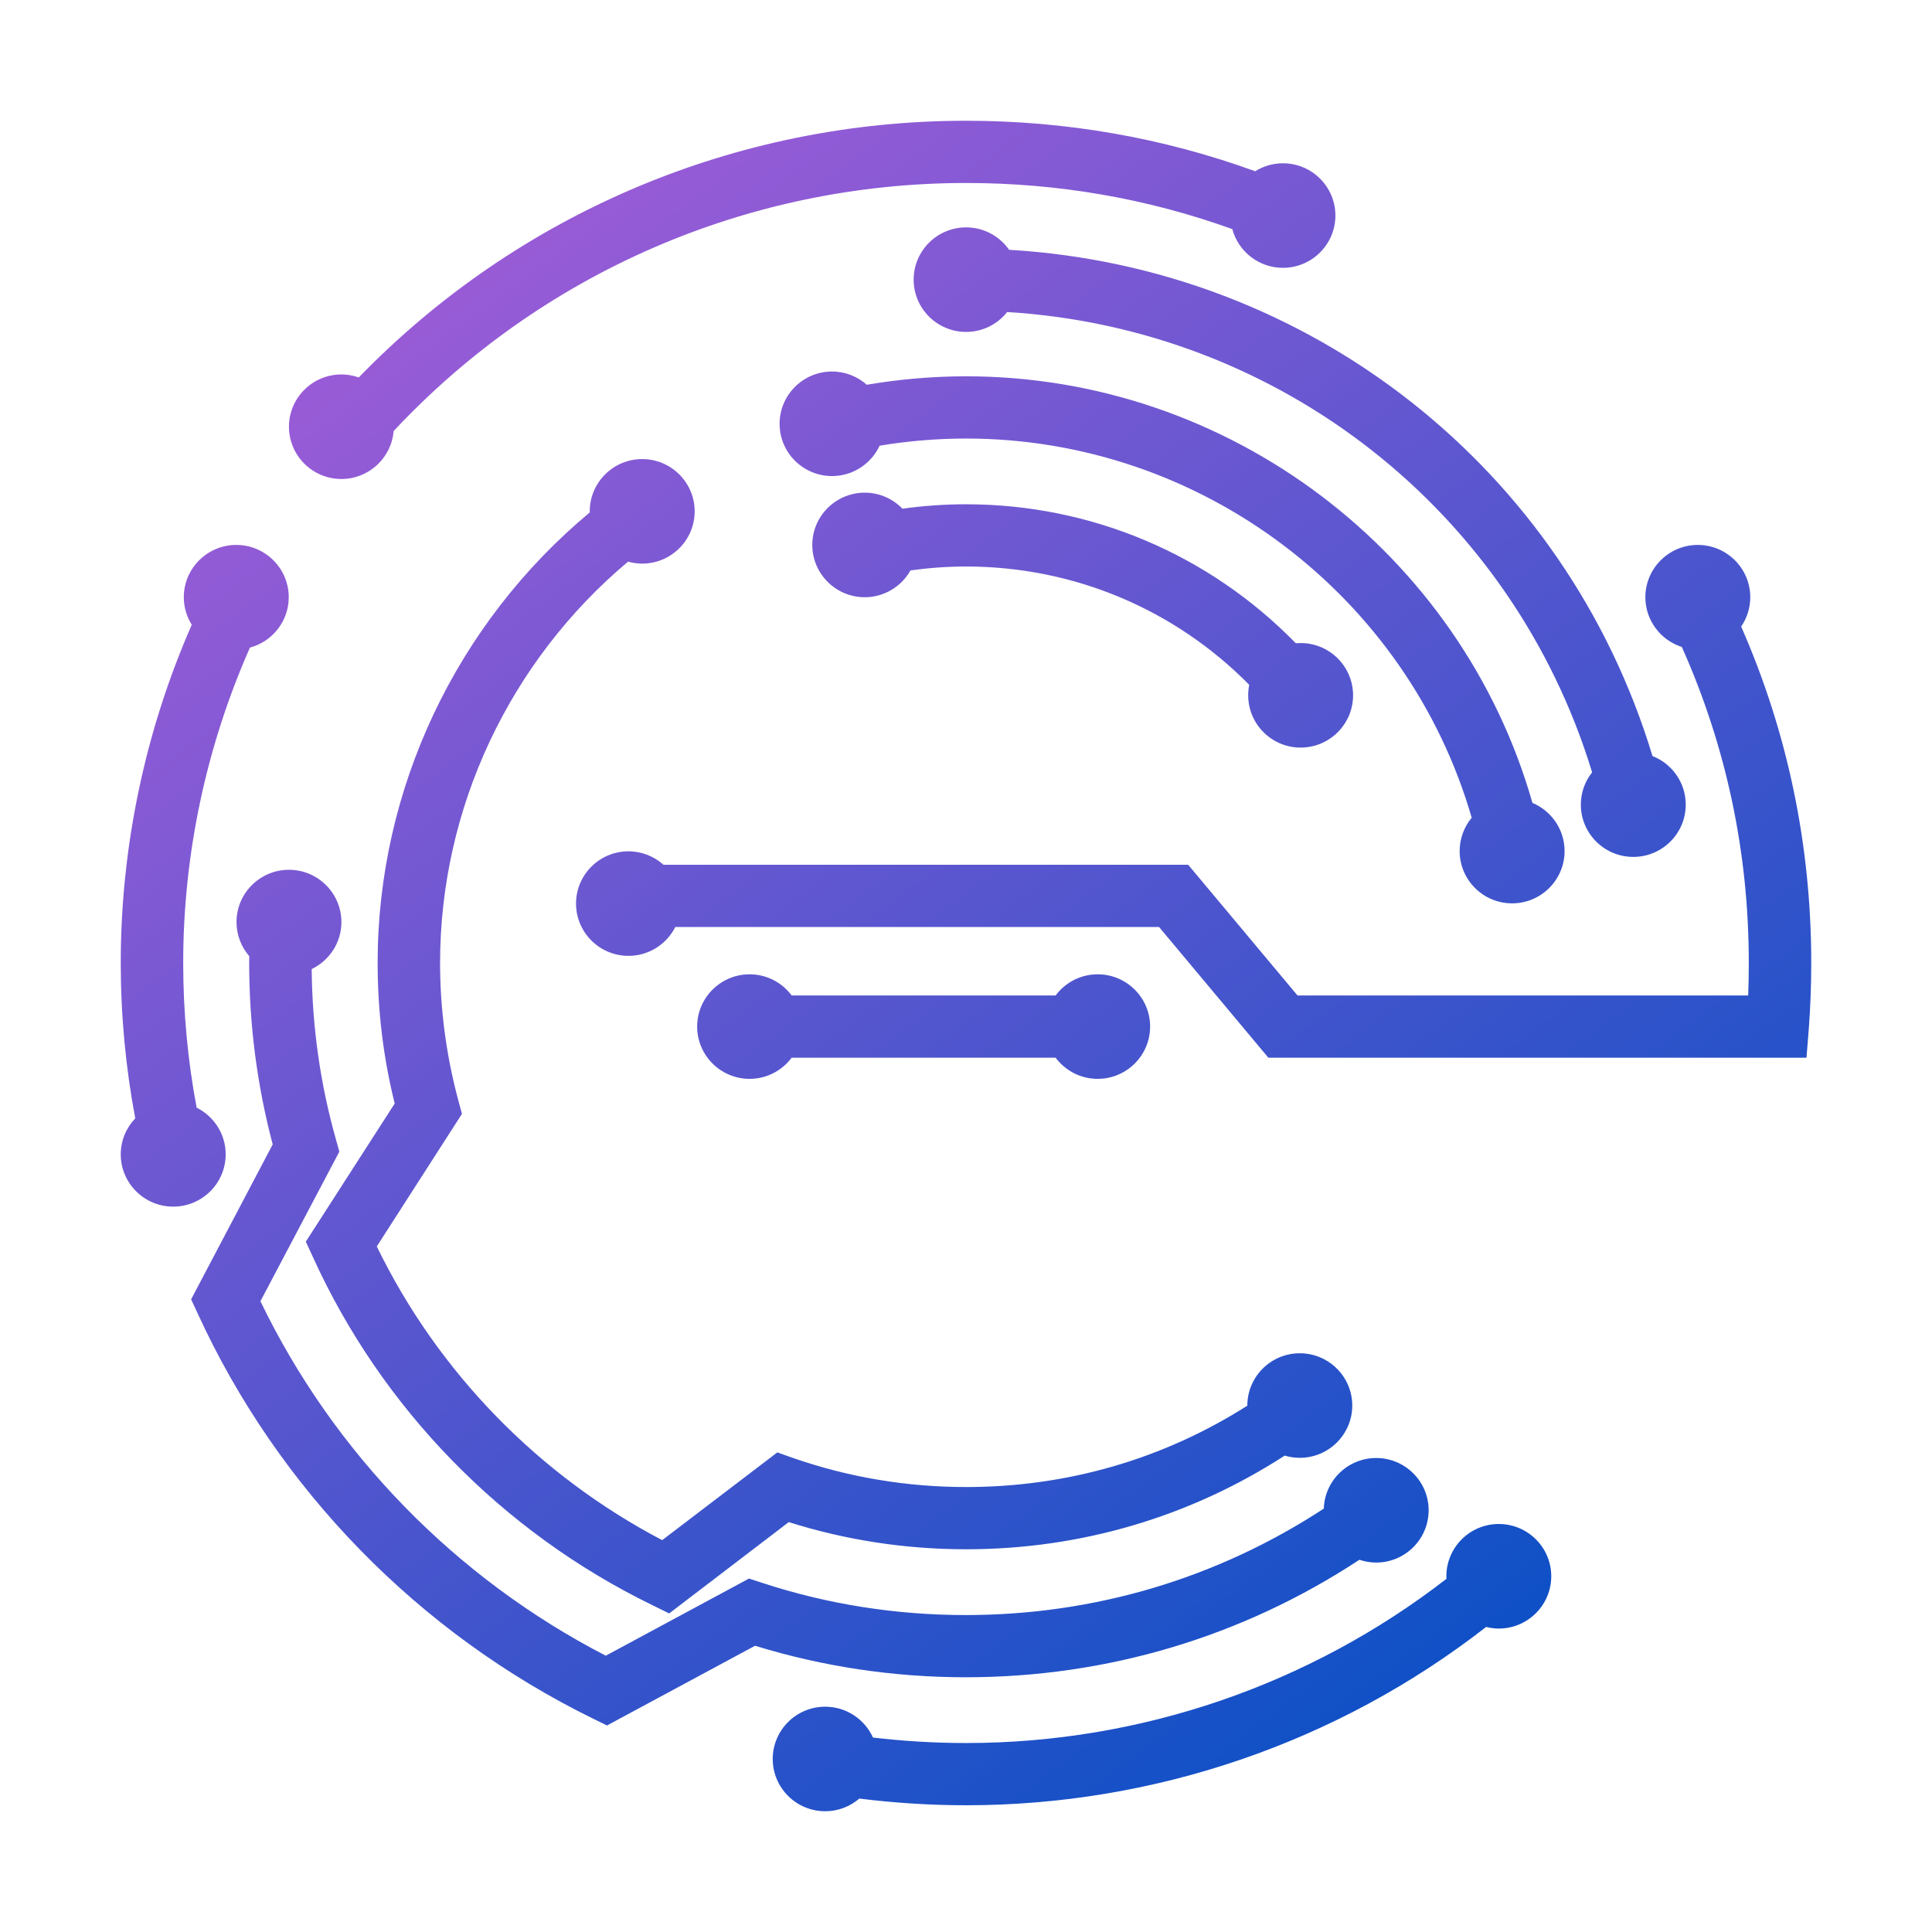
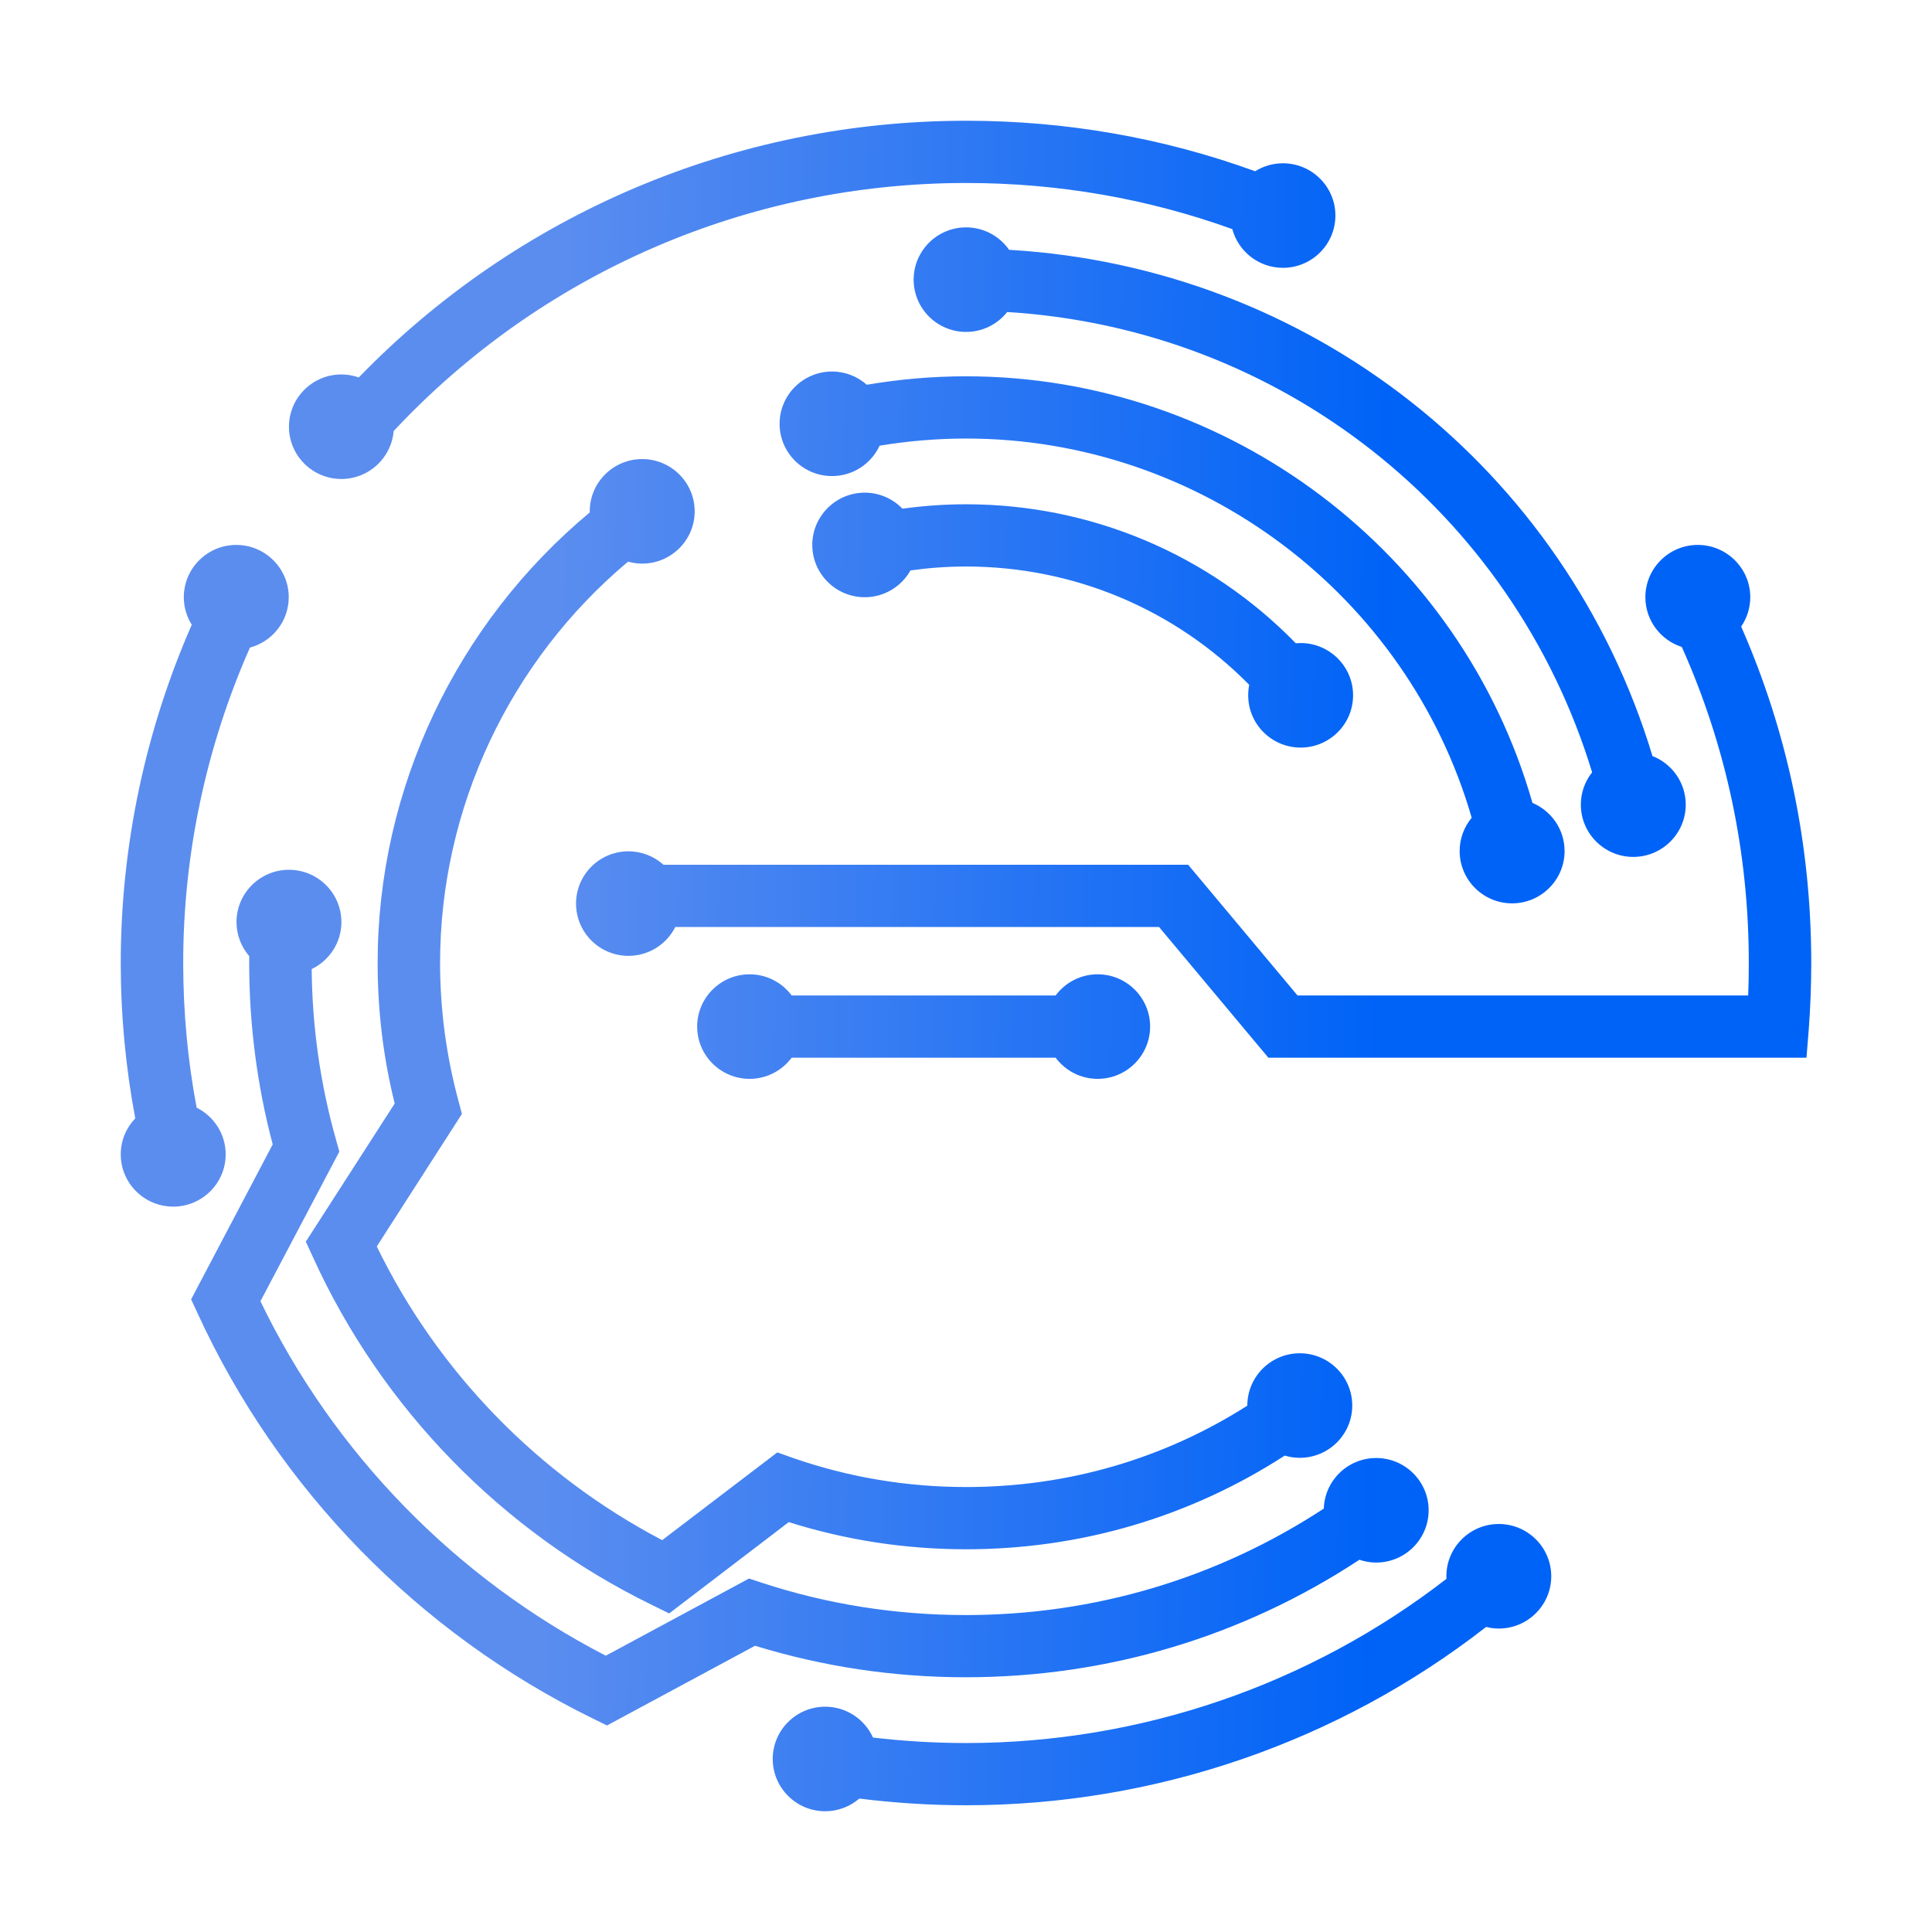
<svg xmlns="http://www.w3.org/2000/svg" width="80" height="80" viewBox="0 0 80 80" fill="none">
-   <path d="M62.062 63.105C63.26 63.106 64.234 64.076 64.234 65.269C64.234 66.463 63.261 67.434 62.062 67.435C61.882 67.435 61.706 67.41 61.538 67.368C55.406 72.144 47.825 74.752 40.005 74.752C38.527 74.752 37.046 74.657 35.582 74.475C35.202 74.801 34.709 75 34.169 75C32.971 75 31.997 74.029 31.997 72.835C31.997 71.641 32.971 70.671 34.169 70.671C35.05 70.671 35.808 71.196 36.148 71.948C37.426 72.098 38.715 72.175 40.005 72.175C47.226 72.175 54.223 69.768 59.895 65.376C59.894 65.341 59.891 65.305 59.891 65.269C59.891 64.076 60.864 63.105 62.062 63.105ZM25.145 71.453H25.127L25.135 71.448L25.145 71.453ZM11.965 36.016C13.163 36.016 14.136 36.986 14.137 38.18C14.137 39.037 13.633 39.777 12.906 40.127C12.928 42.523 13.264 44.9 13.913 47.19L14.051 47.688L10.784 53.881C13.818 60.168 18.861 65.346 25.084 68.559L31.015 65.364L31.54 65.536C34.255 66.429 37.1 66.876 39.987 66.876C45.312 66.876 50.404 65.357 54.816 62.468C54.853 61.306 55.811 60.373 56.985 60.373C58.183 60.373 59.157 61.343 59.157 62.537C59.157 63.731 58.183 64.702 56.985 64.702C56.742 64.702 56.509 64.659 56.291 64.586C51.446 67.774 45.848 69.452 39.987 69.452C37.014 69.452 34.083 69.014 31.265 68.147L25.135 71.448L24.55 71.161C17.335 67.623 11.517 61.662 8.181 54.379L7.914 53.803L11.292 47.387C10.646 44.948 10.318 42.423 10.318 39.872C10.318 39.779 10.32 39.685 10.321 39.592C9.993 39.212 9.793 38.719 9.793 38.18C9.793 36.986 10.767 36.016 11.965 36.016ZM26.592 19.009C27.79 19.009 28.764 19.979 28.765 21.173C28.765 22.367 27.79 23.338 26.592 23.338C26.389 23.338 26.193 23.308 26.007 23.256C21.106 27.368 18.223 33.463 18.223 39.871C18.223 41.804 18.482 43.728 18.981 45.574L19.128 46.124L15.602 51.612C18.128 56.809 22.291 61.086 27.42 63.774L32.187 60.141L32.842 60.373C35.143 61.172 37.548 61.575 40.005 61.575C44.189 61.575 48.172 60.418 51.649 58.206C51.649 58.204 51.649 58.202 51.649 58.2C51.65 57.007 52.623 56.036 53.821 56.036C55.019 56.036 55.994 57.007 55.994 58.2C55.994 59.394 55.019 60.365 53.821 60.365C53.605 60.365 53.396 60.333 53.198 60.273C49.269 62.813 44.747 64.152 40.005 64.152C37.497 64.152 35.031 63.775 32.661 63.027L27.713 66.806H27.704L26.989 66.454C20.792 63.431 15.8 58.311 12.956 52.05L12.663 51.415L16.344 45.694C15.87 43.796 15.637 41.846 15.637 39.871C15.637 32.662 18.894 25.821 24.422 21.217C24.422 21.202 24.42 21.187 24.42 21.173C24.42 19.979 25.394 19.009 26.592 19.009ZM9.783 22.564C10.981 22.564 11.956 23.535 11.956 24.729C11.956 25.727 11.274 26.567 10.35 26.815C8.541 30.904 7.586 35.369 7.586 39.871C7.586 41.891 7.771 43.898 8.142 45.865C8.853 46.221 9.345 46.953 9.345 47.799C9.345 48.993 8.37 49.964 7.172 49.964C5.974 49.964 5 48.993 5 47.799C5 47.221 5.229 46.697 5.601 46.309C5.202 44.197 5 42.041 5 39.871C5 35.053 6.014 30.26 7.94 25.869C7.733 25.538 7.611 25.147 7.611 24.729C7.612 23.535 8.585 22.565 9.783 22.564ZM45.452 40.344C46.65 40.344 47.624 41.314 47.624 42.508C47.624 43.702 46.65 44.673 45.452 44.673C44.739 44.673 44.107 44.327 43.711 43.797H32.781C32.385 44.327 31.753 44.673 31.04 44.673C29.842 44.673 28.868 43.702 28.868 42.508C28.868 41.314 29.842 40.344 31.04 40.344C31.753 40.344 32.385 40.689 32.781 41.22H43.711C44.107 40.689 44.739 40.344 45.452 40.344ZM70.303 22.564C71.501 22.565 72.474 23.535 72.475 24.729C72.475 25.179 72.335 25.598 72.098 25.945C74.026 30.338 75 35.016 75 39.88C75 40.79 74.965 41.71 74.897 42.62L74.802 43.805V43.797H52.52L47.995 38.386H27.962C27.604 39.093 26.871 39.58 26.023 39.58C24.825 39.58 23.852 38.609 23.852 37.415C23.852 36.221 24.825 35.251 26.023 35.251C26.581 35.251 27.089 35.463 27.474 35.809H49.201L53.727 41.22H72.389C72.406 40.773 72.414 40.318 72.414 39.871C72.414 35.295 71.478 30.904 69.641 26.789C68.766 26.509 68.131 25.692 68.131 24.729C68.131 23.535 69.105 22.564 70.303 22.564ZM34.453 15.384C35.006 15.384 35.509 15.592 35.893 15.932C37.245 15.701 38.623 15.582 40.005 15.582C50.92 15.582 60.51 22.914 63.455 33.246C64.236 33.574 64.786 34.345 64.786 35.241C64.786 36.435 63.811 37.406 62.613 37.406C61.415 37.406 60.441 36.435 60.441 35.241C60.441 34.718 60.628 34.236 60.94 33.861C58.281 24.668 49.736 18.159 40.005 18.159C38.799 18.159 37.602 18.26 36.423 18.455C36.078 19.196 35.326 19.713 34.453 19.713C33.255 19.713 32.281 18.742 32.281 17.548C32.282 16.354 33.255 15.384 34.453 15.384ZM40.004 9.415C40.741 9.415 41.392 9.783 41.785 10.344C54.235 11.073 64.829 19.409 68.425 31.306C69.231 31.622 69.803 32.404 69.803 33.318C69.803 34.512 68.829 35.483 67.631 35.483C66.433 35.483 65.459 34.512 65.459 33.318C65.459 32.813 65.634 32.349 65.926 31.98C62.634 21.186 53.017 13.614 41.706 12.92C41.308 13.421 40.694 13.744 40.004 13.744C38.806 13.744 37.832 12.773 37.832 11.579C37.832 10.386 38.806 9.415 40.004 9.415ZM35.807 20.4C36.42 20.4 36.973 20.655 37.368 21.064C38.239 20.943 39.119 20.881 40.004 20.881C45.191 20.881 50.074 22.962 53.656 26.636C53.722 26.63 53.789 26.627 53.856 26.627C55.054 26.627 56.028 27.597 56.028 28.791C56.028 29.985 55.054 30.956 53.856 30.956C52.658 30.956 51.685 29.985 51.685 28.791C51.685 28.642 51.699 28.497 51.727 28.356C48.637 25.222 44.454 23.458 40.004 23.458C39.23 23.458 38.461 23.514 37.701 23.62C37.329 24.281 36.62 24.73 35.807 24.73C34.609 24.729 33.635 23.758 33.635 22.564C33.635 21.371 34.609 20.401 35.807 20.4ZM40.004 5C44.128 5 48.147 5.701 51.975 7.091C52.308 6.883 52.701 6.761 53.123 6.761C54.321 6.761 55.296 7.731 55.296 8.925C55.296 10.119 54.321 11.09 53.123 11.09C52.12 11.09 51.276 10.409 51.027 9.487C47.507 8.218 43.804 7.577 40.004 7.577C30.968 7.577 22.425 11.299 16.3 17.849C16.208 18.959 15.274 19.834 14.137 19.834C12.939 19.834 11.965 18.863 11.965 17.669C11.965 16.475 12.939 15.505 14.137 15.505C14.389 15.505 14.631 15.55 14.856 15.629C21.435 8.843 30.464 5 40.004 5Z" fill="url(#paint0_linear_2041_57)" />
+   <path d="M62.062 63.105C63.26 63.106 64.234 64.076 64.234 65.269C64.234 66.463 63.261 67.434 62.062 67.435C61.882 67.435 61.706 67.41 61.538 67.368C55.406 72.144 47.825 74.752 40.005 74.752C38.527 74.752 37.046 74.657 35.582 74.475C35.202 74.801 34.709 75 34.169 75C32.971 75 31.997 74.029 31.997 72.835C31.997 71.641 32.971 70.671 34.169 70.671C35.05 70.671 35.808 71.196 36.148 71.948C37.426 72.098 38.715 72.175 40.005 72.175C47.226 72.175 54.223 69.768 59.895 65.376C59.894 65.341 59.891 65.305 59.891 65.269C59.891 64.076 60.864 63.105 62.062 63.105ZM25.145 71.453H25.127L25.135 71.448L25.145 71.453ZM11.965 36.016C13.163 36.016 14.136 36.986 14.137 38.18C14.137 39.037 13.633 39.777 12.906 40.127C12.928 42.523 13.264 44.9 13.913 47.19L14.051 47.688L10.784 53.881C13.818 60.168 18.861 65.346 25.084 68.559L31.015 65.364L31.54 65.536C34.255 66.429 37.1 66.876 39.987 66.876C45.312 66.876 50.404 65.357 54.816 62.468C54.853 61.306 55.811 60.373 56.985 60.373C58.183 60.373 59.157 61.343 59.157 62.537C59.157 63.731 58.183 64.702 56.985 64.702C56.742 64.702 56.509 64.659 56.291 64.586C51.446 67.774 45.848 69.452 39.987 69.452C37.014 69.452 34.083 69.014 31.265 68.147L25.135 71.448L24.55 71.161C17.335 67.623 11.517 61.662 8.181 54.379L7.914 53.803L11.292 47.387C10.646 44.948 10.318 42.423 10.318 39.872C10.318 39.779 10.32 39.685 10.321 39.592C9.993 39.212 9.793 38.719 9.793 38.18C9.793 36.986 10.767 36.016 11.965 36.016ZM26.592 19.009C27.79 19.009 28.764 19.979 28.765 21.173C28.765 22.367 27.79 23.338 26.592 23.338C26.389 23.338 26.193 23.308 26.007 23.256C21.106 27.368 18.223 33.463 18.223 39.871C18.223 41.804 18.482 43.728 18.981 45.574L19.128 46.124L15.602 51.612C18.128 56.809 22.291 61.086 27.42 63.774L32.187 60.141L32.842 60.373C35.143 61.172 37.548 61.575 40.005 61.575C44.189 61.575 48.172 60.418 51.649 58.206C51.649 58.204 51.649 58.202 51.649 58.2C51.65 57.007 52.623 56.036 53.821 56.036C55.019 56.036 55.994 57.007 55.994 58.2C55.994 59.394 55.019 60.365 53.821 60.365C53.605 60.365 53.396 60.333 53.198 60.273C49.269 62.813 44.747 64.152 40.005 64.152C37.497 64.152 35.031 63.775 32.661 63.027L27.713 66.806H27.704L26.989 66.454C20.792 63.431 15.8 58.311 12.956 52.05L12.663 51.415L16.344 45.694C15.87 43.796 15.637 41.846 15.637 39.871C15.637 32.662 18.894 25.821 24.422 21.217C24.422 21.202 24.42 21.187 24.42 21.173C24.42 19.979 25.394 19.009 26.592 19.009ZM9.783 22.564C10.981 22.564 11.956 23.535 11.956 24.729C11.956 25.727 11.274 26.567 10.35 26.815C8.541 30.904 7.586 35.369 7.586 39.871C7.586 41.891 7.771 43.898 8.142 45.865C8.853 46.221 9.345 46.953 9.345 47.799C9.345 48.993 8.37 49.964 7.172 49.964C5.974 49.964 5 48.993 5 47.799C5 47.221 5.229 46.697 5.601 46.309C5.202 44.197 5 42.041 5 39.871C5 35.053 6.014 30.26 7.94 25.869C7.733 25.538 7.611 25.147 7.611 24.729C7.612 23.535 8.585 22.565 9.783 22.564ZM45.452 40.344C46.65 40.344 47.624 41.314 47.624 42.508C47.624 43.702 46.65 44.673 45.452 44.673C44.739 44.673 44.107 44.327 43.711 43.797H32.781C32.385 44.327 31.753 44.673 31.04 44.673C29.842 44.673 28.868 43.702 28.868 42.508C28.868 41.314 29.842 40.344 31.04 40.344C31.753 40.344 32.385 40.689 32.781 41.22H43.711C44.107 40.689 44.739 40.344 45.452 40.344ZM70.303 22.564C71.501 22.565 72.474 23.535 72.475 24.729C72.475 25.179 72.335 25.598 72.098 25.945C74.026 30.338 75 35.016 75 39.88C75 40.79 74.965 41.71 74.897 42.62L74.802 43.805V43.797H52.52L47.995 38.386H27.962C27.604 39.093 26.871 39.58 26.023 39.58C24.825 39.58 23.852 38.609 23.852 37.415C23.852 36.221 24.825 35.251 26.023 35.251C26.581 35.251 27.089 35.463 27.474 35.809H49.201L53.727 41.22H72.389C72.406 40.773 72.414 40.318 72.414 39.871C72.414 35.295 71.478 30.904 69.641 26.789C68.766 26.509 68.131 25.692 68.131 24.729C68.131 23.535 69.105 22.564 70.303 22.564ZM34.453 15.384C35.006 15.384 35.509 15.592 35.893 15.932C37.245 15.701 38.623 15.582 40.005 15.582C50.92 15.582 60.51 22.914 63.455 33.246C64.236 33.574 64.786 34.345 64.786 35.241C64.786 36.435 63.811 37.406 62.613 37.406C61.415 37.406 60.441 36.435 60.441 35.241C60.441 34.718 60.628 34.236 60.94 33.861C58.281 24.668 49.736 18.159 40.005 18.159C38.799 18.159 37.602 18.26 36.423 18.455C36.078 19.196 35.326 19.713 34.453 19.713C33.255 19.713 32.281 18.742 32.281 17.548C32.282 16.354 33.255 15.384 34.453 15.384ZM40.004 9.415C40.741 9.415 41.392 9.783 41.785 10.344C54.235 11.073 64.829 19.409 68.425 31.306C69.231 31.622 69.803 32.404 69.803 33.318C69.803 34.512 68.829 35.483 67.631 35.483C66.433 35.483 65.459 34.512 65.459 33.318C65.459 32.813 65.634 32.349 65.926 31.98C62.634 21.186 53.017 13.614 41.706 12.92C41.308 13.421 40.694 13.744 40.004 13.744C38.806 13.744 37.832 12.773 37.832 11.579C37.832 10.386 38.806 9.415 40.004 9.415ZM35.807 20.4C36.42 20.4 36.973 20.655 37.368 21.064C38.239 20.943 39.119 20.881 40.004 20.881C45.191 20.881 50.074 22.962 53.656 26.636C53.722 26.63 53.789 26.627 53.856 26.627C55.054 26.627 56.028 27.597 56.028 28.791C56.028 29.985 55.054 30.956 53.856 30.956C52.658 30.956 51.685 29.985 51.685 28.791C51.685 28.642 51.699 28.497 51.727 28.356C48.637 25.222 44.454 23.458 40.004 23.458C39.23 23.458 38.461 23.514 37.701 23.62C37.329 24.281 36.62 24.73 35.807 24.73C34.609 24.729 33.635 23.758 33.635 22.564C33.635 21.371 34.609 20.401 35.807 20.4ZM40.004 5C44.128 5 48.147 5.701 51.975 7.091C52.308 6.883 52.701 6.761 53.123 6.761C54.321 6.761 55.296 7.731 55.296 8.925C55.296 10.119 54.321 11.09 53.123 11.09C52.12 11.09 51.276 10.409 51.027 9.487C47.507 8.218 43.804 7.577 40.004 7.577C30.968 7.577 22.425 11.299 16.3 17.849C16.208 18.959 15.274 19.834 14.137 19.834C12.939 19.834 11.965 18.863 11.965 17.669C11.965 16.475 12.939 15.505 14.137 15.505C14.389 15.505 14.631 15.55 14.856 15.629C21.435 8.843 30.464 5 40.004 5Z" fill="url(#paint0_linear_2064_4707)" />
  <defs>
-     <linearGradient id="paint0_linear_2041_57" x1="-7" y1="18.25" x2="45.5" y2="89.5" gradientUnits="userSpaceOnUse">
-       <stop stop-color="#AC5DD9" />
-       <stop offset="1" stop-color="#004FC4" />
+     <linearGradient id="paint0_linear_2064_4707" x1="23.266" y1="5" x2="57.592" y2="5.532" gradientUnits="userSpaceOnUse">
+       <stop stop-color="#5B8DEF" />
+       <stop offset="1" stop-color="#0063F7" />
    </linearGradient>
  </defs>
</svg>
